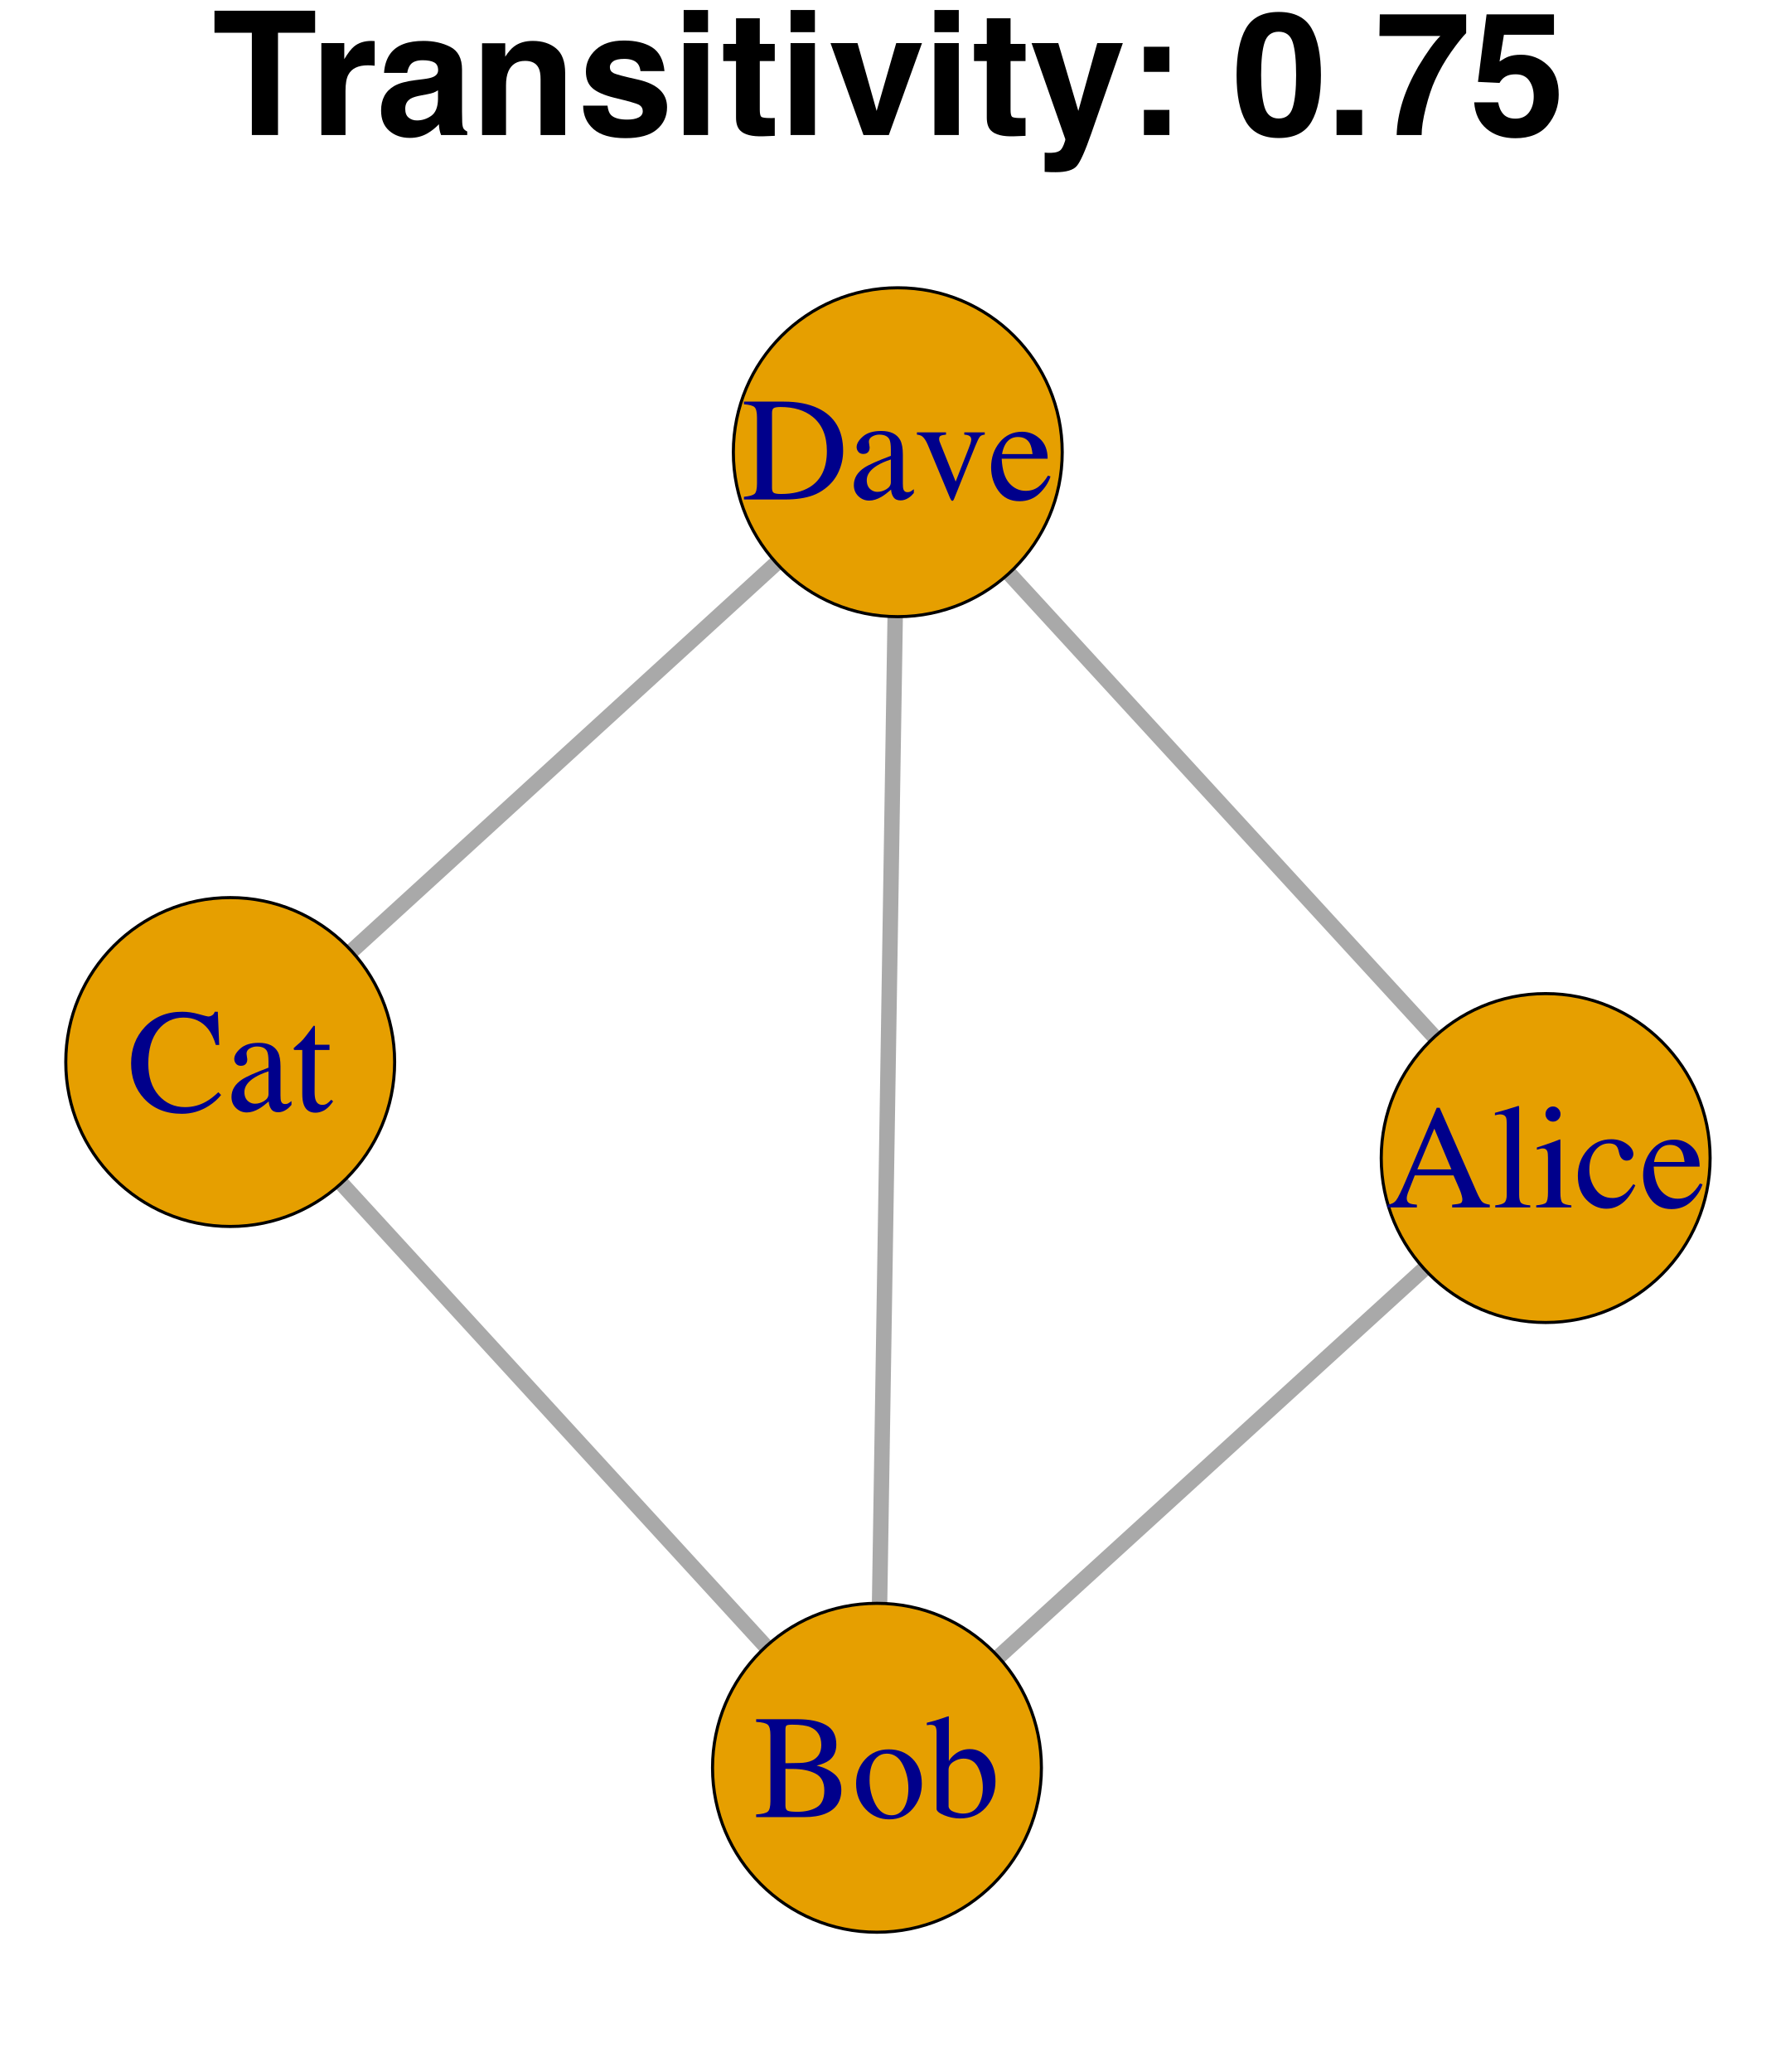
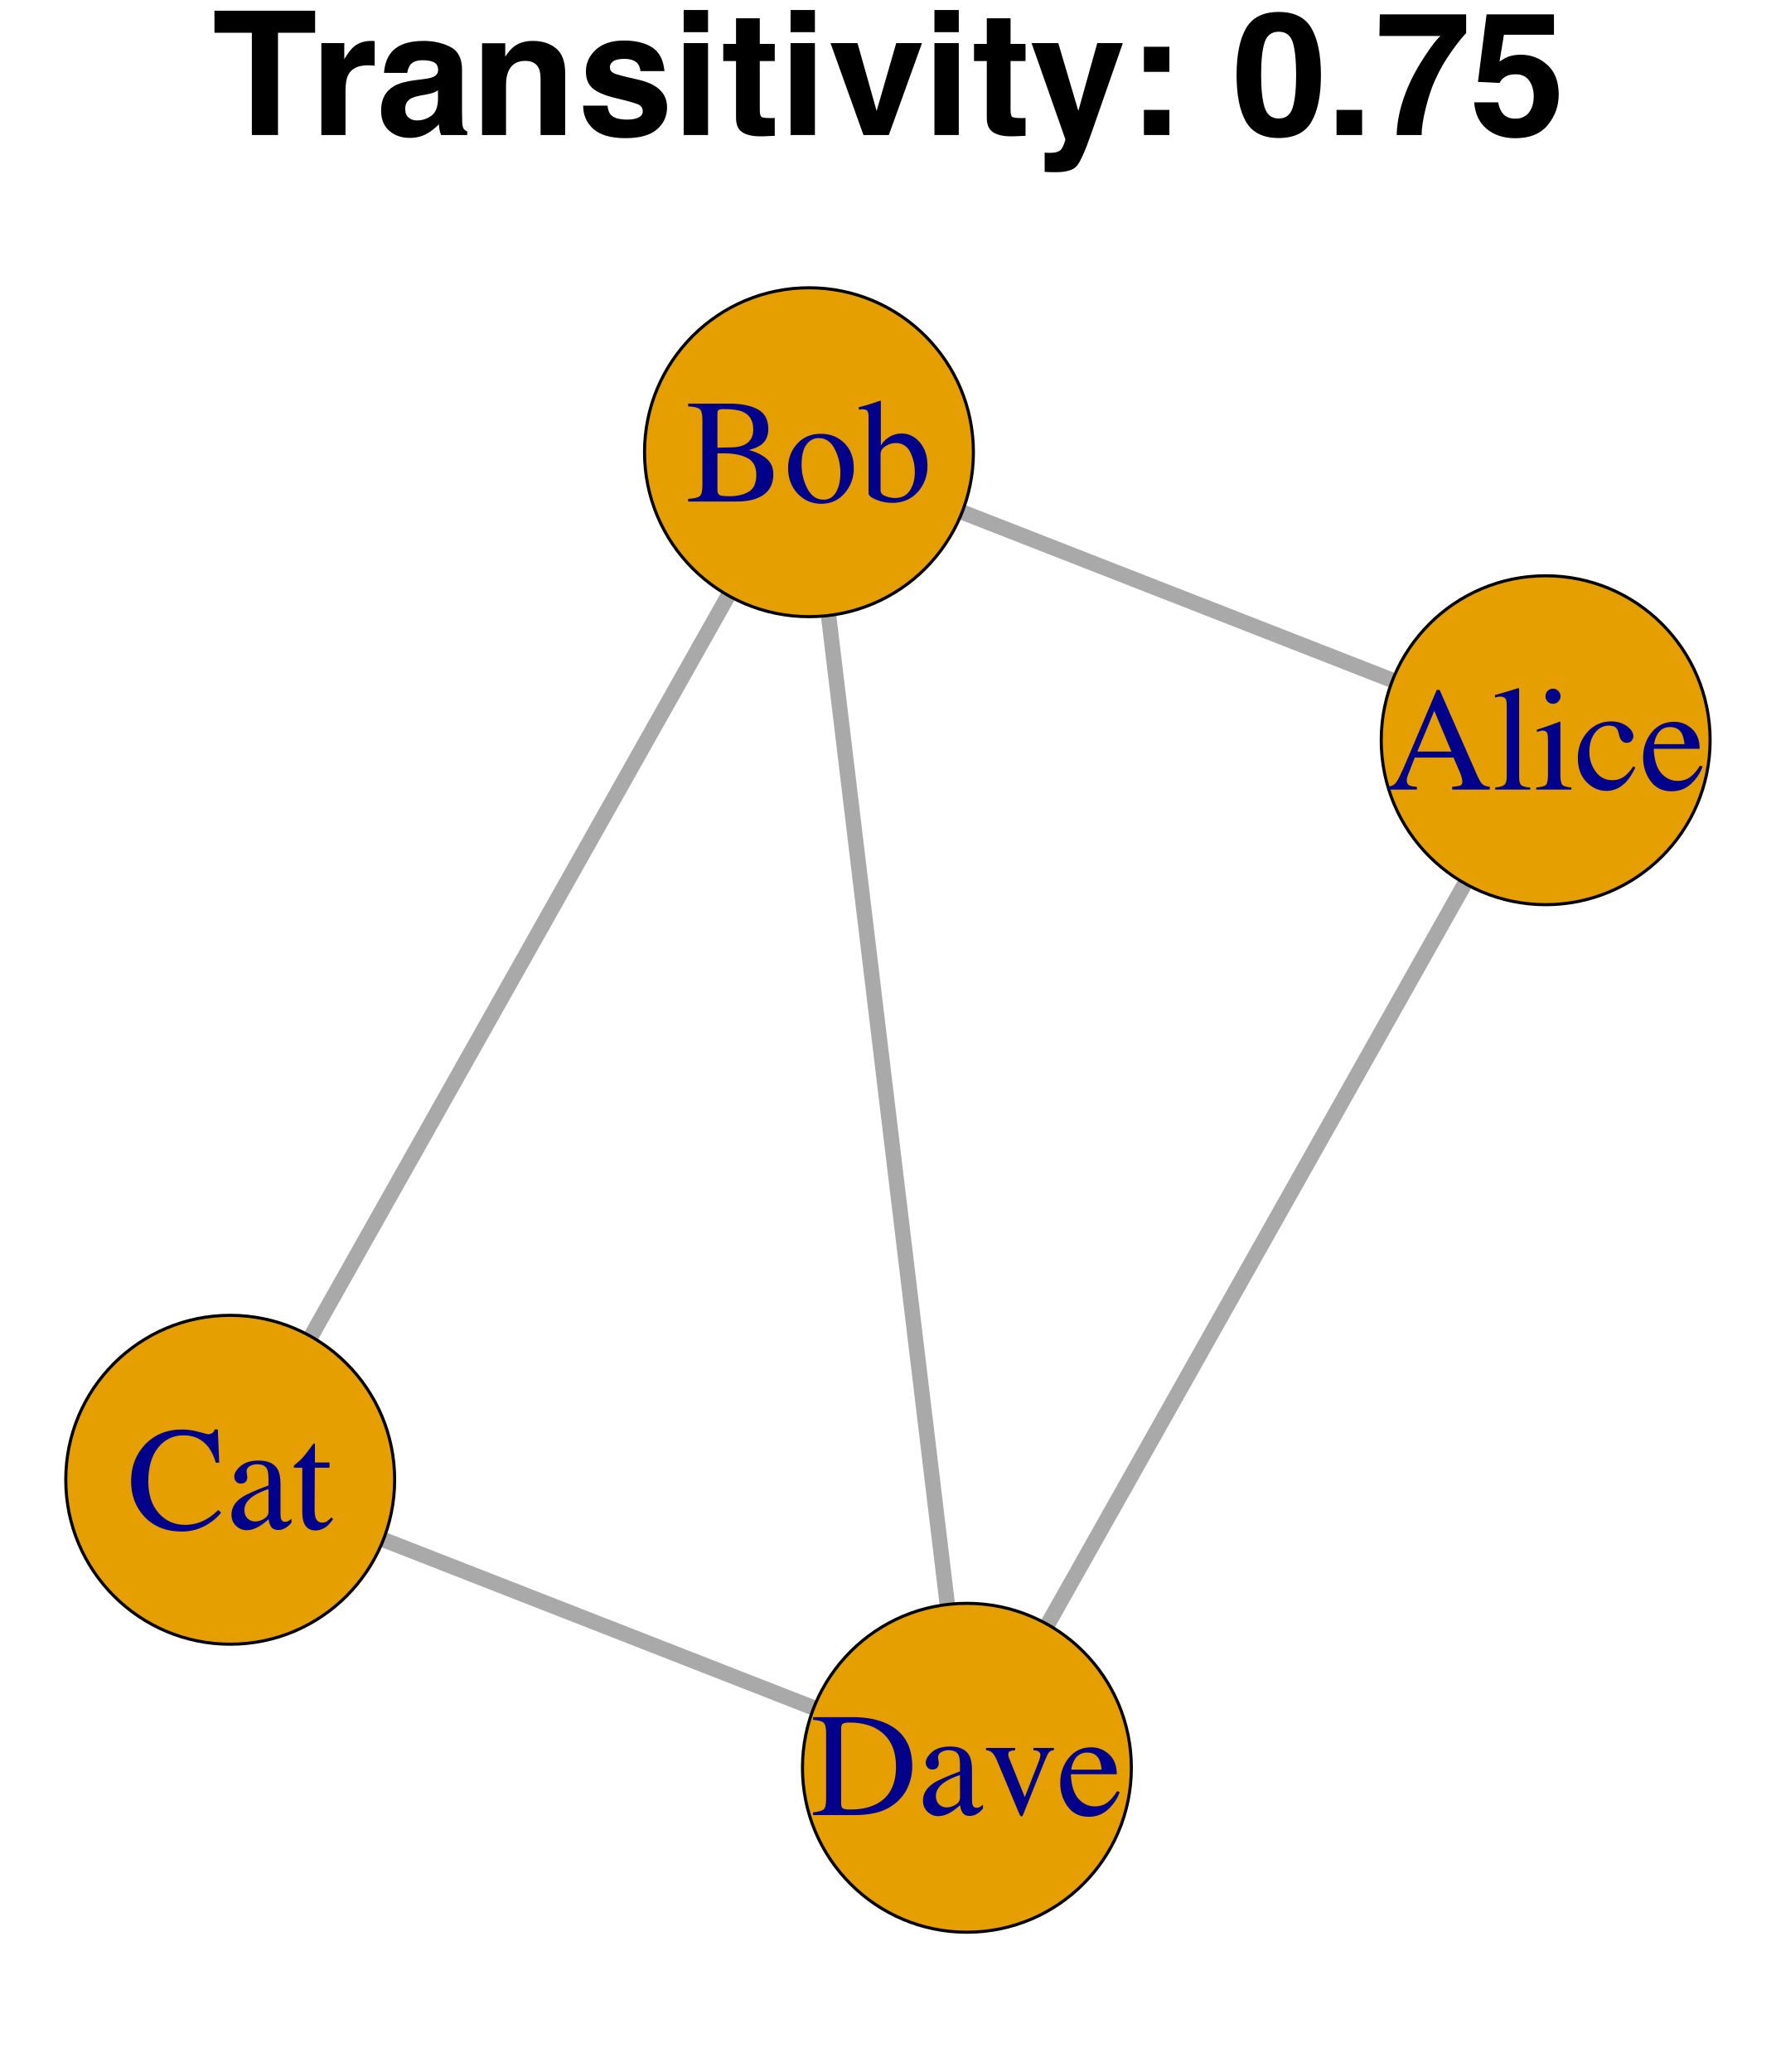
<svg xmlns="http://www.w3.org/2000/svg" xmlns:xlink="http://www.w3.org/1999/xlink" width="432" height="504" viewBox="0 0 432 504">
  <defs>
    <g>
      <g id="glyph-0-0">
        <path d="M 0.578 0 L 0.578 -23.812 L 25.156 -23.812 L 25.156 0 Z M 21.922 -3.234 L 21.922 -20.578 L 3.812 -20.578 L 3.812 -3.234 Z M 21.922 -3.234 " />
      </g>
      <g id="glyph-0-1">
        <path d="M 16.062 -9.25 L 11.906 -19.156 L 7.781 -9.25 Z M 0.531 0 L 0.531 -0.656 C 1.457 -0.758 2.148 -1.109 2.609 -1.703 C 3.078 -2.305 3.875 -3.93 5 -6.578 L 12.5 -24.234 L 13.203 -24.234 L 22.172 -3.828 C 22.766 -2.473 23.238 -1.633 23.594 -1.312 C 23.957 -0.988 24.562 -0.77 25.406 -0.656 L 25.406 0 L 16.25 0 L 16.25 -0.656 C 17.301 -0.75 17.977 -0.863 18.281 -1 C 18.582 -1.133 18.734 -1.461 18.734 -1.984 C 18.734 -2.16 18.676 -2.473 18.562 -2.922 C 18.445 -3.367 18.285 -3.836 18.078 -4.328 L 16.578 -7.781 L 7.156 -7.781 C 6.219 -5.426 5.656 -3.988 5.469 -3.469 C 5.289 -2.945 5.203 -2.535 5.203 -2.234 C 5.203 -1.617 5.445 -1.195 5.938 -0.969 C 6.25 -0.82 6.828 -0.719 7.672 -0.656 L 7.672 0 Z M 12.844 -24.234 Z M 12.844 -24.234 " />
      </g>
      <g id="glyph-0-2">
        <path d="M 0.734 -0.5 C 1.828 -0.602 2.566 -0.82 2.953 -1.156 C 3.336 -1.488 3.531 -2.141 3.531 -3.109 L 3.531 -20.281 C 3.531 -21.062 3.469 -21.598 3.344 -21.891 C 3.102 -22.379 2.629 -22.625 1.922 -22.625 C 1.754 -22.625 1.57 -22.602 1.375 -22.562 C 1.188 -22.531 0.945 -22.477 0.656 -22.406 L 0.656 -23 C 2.238 -23.414 4.141 -23.977 6.359 -24.688 C 6.441 -24.688 6.492 -24.648 6.516 -24.578 C 6.535 -24.504 6.547 -24.352 6.547 -24.125 L 6.547 -3.047 C 6.547 -2.023 6.719 -1.363 7.062 -1.062 C 7.414 -0.758 8.145 -0.57 9.25 -0.5 L 9.25 0 L 0.734 0 Z M 0.734 -0.5 " />
      </g>
      <g id="glyph-0-3">
        <path d="M 2.953 -22.688 C 2.953 -23.195 3.129 -23.633 3.484 -24 C 3.836 -24.363 4.27 -24.547 4.781 -24.547 C 5.281 -24.547 5.707 -24.363 6.062 -24 C 6.426 -23.645 6.609 -23.207 6.609 -22.688 C 6.609 -22.188 6.426 -21.754 6.062 -21.391 C 5.707 -21.035 5.281 -20.859 4.781 -20.859 C 4.27 -20.859 3.836 -21.035 3.484 -21.391 C 3.129 -21.754 2.953 -22.188 2.953 -22.688 Z M 0.703 -0.5 C 1.953 -0.613 2.738 -0.82 3.062 -1.125 C 3.395 -1.438 3.562 -2.281 3.562 -3.656 L 3.562 -12.047 C 3.562 -12.805 3.508 -13.332 3.406 -13.625 C 3.227 -14.102 2.859 -14.344 2.297 -14.344 C 2.172 -14.344 2.047 -14.332 1.922 -14.312 C 1.797 -14.289 1.441 -14.195 0.859 -14.031 L 0.859 -14.578 L 1.625 -14.812 C 3.664 -15.488 5.094 -15.992 5.906 -16.328 C 6.238 -16.473 6.453 -16.547 6.547 -16.547 C 6.566 -16.461 6.578 -16.375 6.578 -16.281 L 6.578 -3.656 C 6.578 -2.32 6.738 -1.484 7.062 -1.141 C 7.383 -0.805 8.113 -0.594 9.25 -0.5 L 9.25 0 L 0.703 0 Z M 0.703 -0.5 " />
      </g>
      <g id="glyph-0-4">
        <path d="M 8.953 -16.578 C 10.41 -16.578 11.672 -16.195 12.734 -15.438 C 13.797 -14.688 14.328 -13.859 14.328 -12.953 C 14.328 -12.566 14.191 -12.207 13.922 -11.875 C 13.648 -11.539 13.234 -11.375 12.672 -11.375 C 12.266 -11.375 11.906 -11.516 11.594 -11.797 C 11.281 -12.078 11.055 -12.488 10.922 -13.031 L 10.703 -13.875 C 10.555 -14.488 10.297 -14.926 9.922 -15.188 C 9.523 -15.438 9.016 -15.562 8.391 -15.562 C 7.047 -15.562 5.914 -14.977 5 -13.812 C 4.082 -12.645 3.625 -11.094 3.625 -9.156 C 3.625 -7.383 4.129 -5.797 5.141 -4.391 C 6.148 -2.984 7.52 -2.281 9.25 -2.281 C 10.469 -2.281 11.551 -2.68 12.5 -3.484 C 13.039 -3.941 13.648 -4.664 14.328 -5.656 L 14.812 -5.359 C 14.145 -3.953 13.441 -2.836 12.703 -2.016 C 11.285 -0.453 9.645 0.328 7.781 0.328 C 5.957 0.328 4.344 -0.391 2.938 -1.828 C 1.531 -3.266 0.828 -5.223 0.828 -7.703 C 0.828 -10.129 1.594 -12.211 3.125 -13.953 C 4.664 -15.703 6.609 -16.578 8.953 -16.578 Z M 8.172 -16.578 Z M 8.172 -16.578 " />
      </g>
      <g id="glyph-0-5">
        <path d="M 8.25 -16.484 C 9.895 -16.484 11.336 -15.91 12.578 -14.766 C 13.828 -13.629 14.453 -12.016 14.453 -9.922 L 3.281 -9.922 C 3.406 -7.203 4.02 -5.219 5.125 -3.969 C 6.238 -2.727 7.562 -2.109 9.094 -2.109 C 10.32 -2.109 11.359 -2.43 12.203 -3.078 C 13.047 -3.723 13.82 -4.633 14.531 -5.812 L 15.156 -5.609 C 14.676 -4.117 13.773 -2.738 12.453 -1.469 C 11.141 -0.207 9.523 0.422 7.609 0.422 C 5.41 0.422 3.707 -0.41 2.5 -2.078 C 1.301 -3.742 0.703 -5.66 0.703 -7.828 C 0.703 -10.18 1.398 -12.211 2.797 -13.922 C 4.191 -15.629 6.008 -16.484 8.25 -16.484 Z M 7.219 -15.203 C 5.883 -15.203 4.867 -14.613 4.172 -13.438 C 3.797 -12.801 3.523 -12.004 3.359 -11.047 L 10.781 -11.047 C 10.645 -12.211 10.422 -13.082 10.109 -13.656 C 9.535 -14.688 8.57 -15.203 7.219 -15.203 Z M 8.016 -16.484 Z M 8.016 -16.484 " />
      </g>
      <g id="glyph-0-6">
        <path d="M 10.703 -1.297 C 12.547 -1.297 14.086 -1.656 15.328 -2.375 C 16.566 -3.094 17.188 -4.461 17.188 -6.484 C 17.188 -8.504 16.457 -9.879 15 -10.609 C 13.551 -11.348 11.703 -11.719 9.453 -11.719 C 8.898 -11.719 8.551 -11.719 8.406 -11.719 C 8.258 -11.719 8.035 -11.727 7.734 -11.75 L 7.734 -2.781 C 7.734 -2.156 7.91 -1.75 8.266 -1.562 C 8.617 -1.383 9.43 -1.297 10.703 -1.297 Z M 0.609 -0.656 C 2.066 -0.738 3.008 -0.961 3.438 -1.328 C 3.863 -1.691 4.078 -2.551 4.078 -3.906 L 4.078 -19.922 C 4.078 -21.242 3.863 -22.094 3.438 -22.469 C 3.008 -22.852 2.066 -23.082 0.609 -23.156 L 0.609 -23.812 L 10.703 -23.812 C 13.586 -23.812 15.875 -23.348 17.562 -22.422 C 19.258 -21.504 20.109 -19.914 20.109 -17.656 C 20.109 -15.945 19.516 -14.656 18.328 -13.781 C 17.66 -13.281 16.66 -12.863 15.328 -12.531 C 16.984 -12.133 18.395 -11.469 19.562 -10.531 C 20.738 -9.602 21.328 -8.301 21.328 -6.625 C 21.328 -3.812 20.023 -1.879 17.422 -0.828 C 16.047 -0.273 14.359 0 12.359 0 L 0.609 0 Z M 11.156 -13.172 C 12.363 -13.191 13.367 -13.383 14.172 -13.75 C 15.691 -14.445 16.453 -15.707 16.453 -17.531 C 16.453 -19.676 15.57 -21.125 13.812 -21.875 C 12.844 -22.281 11.367 -22.484 9.391 -22.484 C 8.641 -22.484 8.176 -22.414 8 -22.281 C 7.82 -22.156 7.734 -21.805 7.734 -21.234 L 7.734 -13.109 Z M 11.156 -13.172 " />
      </g>
      <g id="glyph-0-7">
        <path d="M 0.922 -8.156 C 0.922 -10.488 1.66 -12.457 3.141 -14.062 C 4.617 -15.676 6.523 -16.484 8.859 -16.484 C 11.18 -16.484 13.102 -15.723 14.625 -14.203 C 16.145 -12.68 16.906 -10.656 16.906 -8.125 C 16.906 -5.789 16.164 -3.758 14.688 -2.031 C 13.219 -0.312 11.312 0.547 8.969 0.547 C 6.719 0.547 4.812 -0.273 3.25 -1.922 C 1.695 -3.578 0.922 -5.656 0.922 -8.156 Z M 8.375 -15.438 C 7.445 -15.438 6.641 -15.129 5.953 -14.516 C 4.785 -13.453 4.203 -11.613 4.203 -9 C 4.203 -6.914 4.672 -4.969 5.609 -3.156 C 6.555 -1.352 7.867 -0.453 9.547 -0.453 C 10.859 -0.453 11.867 -1.055 12.578 -2.266 C 13.285 -3.473 13.641 -5.055 13.641 -7.016 C 13.641 -9.047 13.188 -10.957 12.281 -12.75 C 11.383 -14.539 10.082 -15.438 8.375 -15.438 Z M 9.016 -16.484 Z M 9.016 -16.484 " />
      </g>
      <g id="glyph-0-8">
        <path d="M 0.125 -22.359 L 0.125 -22.953 C 1.457 -23.266 2.656 -23.609 3.719 -23.984 C 4.789 -24.359 5.367 -24.547 5.453 -24.547 C 5.473 -24.473 5.484 -24.398 5.484 -24.328 L 5.484 -13.625 C 5.785 -14.188 6.242 -14.719 6.859 -15.219 C 7.93 -16.102 9.172 -16.547 10.578 -16.547 C 12.305 -16.547 13.781 -15.816 15 -14.359 C 16.219 -12.91 16.828 -11.023 16.828 -8.703 C 16.828 -6.211 16.035 -4.082 14.453 -2.312 C 12.867 -0.551 10.785 0.328 8.203 0.328 C 6.91 0.328 5.633 0.07 4.375 -0.438 C 3.125 -0.957 2.5 -1.473 2.5 -1.984 L 2.5 -20.562 C 2.5 -21.25 2.406 -21.734 2.219 -22.016 C 2.031 -22.305 1.598 -22.453 0.922 -22.453 Z M 5.422 -2.562 C 5.523 -1.957 5.977 -1.52 6.781 -1.25 C 7.594 -0.988 8.301 -0.859 8.906 -0.859 C 10.551 -0.859 11.77 -1.473 12.562 -2.703 C 13.352 -3.93 13.75 -5.422 13.75 -7.172 C 13.75 -8.922 13.379 -10.535 12.641 -12.016 C 11.898 -13.492 10.703 -14.234 9.047 -14.234 C 8.223 -14.234 7.41 -13.977 6.609 -13.469 C 5.816 -12.957 5.422 -12.312 5.422 -11.531 Z M 5.422 -2.562 " />
      </g>
      <g id="glyph-0-9">
        <path d="M 13.328 -24.234 C 14.629 -24.234 15.961 -24.039 17.328 -23.656 C 18.703 -23.27 19.473 -23.078 19.641 -23.078 C 19.973 -23.078 20.289 -23.172 20.594 -23.359 C 20.906 -23.547 21.117 -23.836 21.234 -24.234 L 21.984 -24.234 L 22.328 -16.156 L 21.5 -16.156 C 21.02 -17.758 20.395 -19.055 19.625 -20.047 C 18.145 -21.891 16.156 -22.812 13.656 -22.812 C 11.133 -22.812 9.07 -21.816 7.469 -19.828 C 5.875 -17.836 5.078 -15.098 5.078 -11.609 C 5.078 -8.391 5.914 -5.82 7.594 -3.906 C 9.281 -1.988 11.414 -1.031 14 -1.031 C 15.852 -1.031 17.566 -1.477 19.141 -2.375 C 20.047 -2.875 21.035 -3.633 22.109 -4.656 L 22.781 -3.984 C 21.988 -2.984 21 -2.102 19.812 -1.344 C 17.789 -0.051 15.602 0.594 13.25 0.594 C 9.383 0.594 6.316 -0.641 4.047 -3.109 C 1.941 -5.398 0.891 -8.254 0.891 -11.672 C 0.891 -15.172 2 -18.113 4.219 -20.5 C 6.551 -22.988 9.586 -24.234 13.328 -24.234 Z M 13.203 -24.234 Z M 13.203 -24.234 " />
      </g>
      <g id="glyph-0-10">
        <path d="M 10.312 -9.734 C 8.969 -9.297 7.859 -8.805 6.984 -8.266 C 5.297 -7.223 4.453 -6.039 4.453 -4.719 C 4.453 -3.645 4.801 -2.859 5.5 -2.359 C 5.957 -2.023 6.469 -1.859 7.031 -1.859 C 7.801 -1.859 8.539 -2.078 9.25 -2.516 C 9.957 -2.953 10.312 -3.504 10.312 -4.172 Z M 1.312 -3.5 C 1.312 -5.195 2.164 -6.613 3.875 -7.75 C 4.945 -8.457 7.094 -9.414 10.312 -10.625 L 10.312 -12.109 C 10.312 -13.305 10.195 -14.141 9.969 -14.609 C 9.57 -15.391 8.742 -15.781 7.484 -15.781 C 6.891 -15.781 6.32 -15.629 5.781 -15.328 C 5.238 -15.016 4.969 -14.582 4.969 -14.031 C 4.969 -13.883 5 -13.645 5.062 -13.312 C 5.125 -12.977 5.156 -12.766 5.156 -12.672 C 5.156 -12.016 4.938 -11.555 4.5 -11.297 C 4.25 -11.148 3.957 -11.078 3.625 -11.078 C 3.094 -11.078 2.688 -11.25 2.406 -11.594 C 2.125 -11.938 1.984 -12.32 1.984 -12.75 C 1.984 -13.562 2.488 -14.414 3.5 -15.312 C 4.52 -16.219 6.008 -16.672 7.969 -16.672 C 10.238 -16.672 11.781 -15.93 12.594 -14.453 C 13.02 -13.641 13.234 -12.461 13.234 -10.922 L 13.234 -3.875 C 13.234 -3.188 13.281 -2.719 13.375 -2.469 C 13.531 -2.008 13.848 -1.781 14.328 -1.781 C 14.598 -1.781 14.82 -1.816 15 -1.891 C 15.176 -1.973 15.477 -2.176 15.906 -2.5 L 15.906 -1.578 C 15.531 -1.117 15.129 -0.742 14.703 -0.453 C 14.047 -0.004 13.375 0.219 12.688 0.219 C 11.895 0.219 11.316 -0.039 10.953 -0.562 C 10.598 -1.082 10.406 -1.695 10.375 -2.406 C 9.477 -1.633 8.719 -1.062 8.094 -0.688 C 7.02 -0.051 6.004 0.266 5.047 0.266 C 4.035 0.266 3.16 -0.086 2.422 -0.797 C 1.68 -1.504 1.312 -2.406 1.312 -3.5 Z M 8.016 -16.672 Z M 8.016 -16.672 " />
      </g>
      <g id="glyph-0-11">
        <path d="M 9.156 -16.203 L 9.156 -14.938 L 5.578 -14.938 L 5.531 -4.812 C 5.531 -3.926 5.609 -3.254 5.766 -2.797 C 6.047 -1.984 6.598 -1.578 7.422 -1.578 C 7.836 -1.578 8.203 -1.676 8.516 -1.875 C 8.828 -2.082 9.18 -2.398 9.578 -2.828 L 10.031 -2.438 L 9.656 -1.922 C 9.039 -1.098 8.395 -0.516 7.719 -0.172 C 7.039 0.16 6.383 0.328 5.75 0.328 C 4.363 0.328 3.426 -0.285 2.938 -1.516 C 2.664 -2.18 2.531 -3.109 2.531 -4.297 L 2.531 -14.938 L 0.609 -14.938 C 0.555 -14.977 0.516 -15.016 0.484 -15.047 C 0.453 -15.078 0.438 -15.125 0.438 -15.188 C 0.438 -15.301 0.461 -15.391 0.516 -15.453 C 0.566 -15.523 0.734 -15.676 1.016 -15.906 C 1.828 -16.57 2.41 -17.113 2.766 -17.531 C 3.129 -17.945 3.973 -19.047 5.297 -20.828 C 5.441 -20.828 5.531 -20.816 5.562 -20.797 C 5.594 -20.773 5.609 -20.688 5.609 -20.531 L 5.609 -16.203 Z M 9.156 -16.203 " />
      </g>
      <g id="glyph-0-12">
        <path d="M 7.406 -2.781 C 7.406 -2.195 7.547 -1.812 7.828 -1.625 C 8.117 -1.438 8.711 -1.344 9.609 -1.344 C 12.422 -1.344 14.738 -1.895 16.562 -3 C 19.352 -4.719 20.75 -7.645 20.75 -11.781 C 20.75 -15.469 19.598 -18.242 17.297 -20.109 C 15.328 -21.703 12.719 -22.5 9.469 -22.5 C 8.664 -22.5 8.117 -22.41 7.828 -22.234 C 7.547 -22.055 7.406 -21.672 7.406 -21.078 Z M 0.578 -0.656 C 1.891 -0.789 2.742 -1.023 3.141 -1.359 C 3.547 -1.691 3.75 -2.539 3.75 -3.906 L 3.75 -19.922 C 3.75 -21.234 3.551 -22.078 3.156 -22.453 C 2.77 -22.828 1.91 -23.062 0.578 -23.156 L 0.578 -23.812 L 10.281 -23.812 C 13.551 -23.812 16.316 -23.273 18.578 -22.203 C 22.66 -20.266 24.703 -16.805 24.703 -11.828 C 24.703 -10.035 24.332 -8.332 23.594 -6.719 C 22.863 -5.102 21.758 -3.738 20.281 -2.625 C 19.344 -1.914 18.375 -1.379 17.375 -1.016 C 15.531 -0.336 13.266 0 10.578 0 L 0.578 0 Z M 0.578 -0.656 " />
      </g>
      <g id="glyph-0-13">
        <path d="M 7.734 -16.328 L 7.734 -15.781 C 7.129 -15.719 6.695 -15.625 6.438 -15.5 C 6.188 -15.383 6.062 -15.129 6.062 -14.734 C 6.062 -14.547 6.086 -14.363 6.141 -14.188 C 6.191 -14.02 6.285 -13.773 6.422 -13.453 L 10.078 -4.359 L 13.234 -12.406 C 13.391 -12.789 13.535 -13.191 13.672 -13.609 C 13.805 -14.035 13.875 -14.363 13.875 -14.594 C 13.875 -15.051 13.656 -15.379 13.219 -15.578 C 12.957 -15.68 12.609 -15.75 12.172 -15.781 L 12.172 -16.328 L 17.156 -16.328 L 17.156 -15.781 C 16.582 -15.738 16.172 -15.551 15.922 -15.219 C 15.672 -14.883 15.301 -14.113 14.812 -12.906 L 9.734 -0.25 C 9.641 -0.02 9.562 0.129 9.5 0.203 C 9.445 0.285 9.367 0.328 9.266 0.328 C 9.148 0.328 9.051 0.258 8.969 0.125 C 8.883 -0.008 8.797 -0.176 8.703 -0.375 L 3.328 -13.234 C 2.891 -14.273 2.426 -14.984 1.938 -15.359 C 1.645 -15.578 1.219 -15.719 0.656 -15.781 L 0.656 -16.328 Z M 7.734 -16.328 " />
      </g>
      <g id="glyph-1-0">
        <path d="M 3.156 -30.234 L 27.5 -30.234 L 27.5 0 L 3.156 0 Z M 23.734 -3.781 L 23.734 -26.453 L 6.938 -26.453 L 6.938 -3.781 Z M 23.734 -3.781 " />
      </g>
      <g id="glyph-1-1">
        <path d="M 25.156 -30.234 L 25.156 -24.875 L 16.125 -24.875 L 16.125 0 L 9.766 0 L 9.766 -24.875 L 0.672 -24.875 L 0.672 -30.234 Z M 25.156 -30.234 " />
      </g>
      <g id="glyph-1-2">
        <path d="M 13.969 -16.953 C 11.613 -16.953 10.035 -16.188 9.234 -14.656 C 8.773 -13.801 8.547 -12.477 8.547 -10.688 L 8.547 0 L 2.672 0 L 2.672 -22.359 L 8.25 -22.359 L 8.25 -18.453 C 9.145 -19.941 9.93 -20.961 10.609 -21.516 C 11.703 -22.43 13.125 -22.891 14.875 -22.891 C 14.977 -22.891 15.066 -22.883 15.141 -22.875 C 15.223 -22.863 15.391 -22.852 15.641 -22.844 L 15.641 -16.859 C 15.273 -16.898 14.945 -16.926 14.656 -16.938 C 14.375 -16.945 14.145 -16.953 13.969 -16.953 Z M 13.969 -16.953 " />
      </g>
      <g id="glyph-1-3">
        <path d="M 3.562 -19.938 C 5.113 -21.906 7.77 -22.891 11.531 -22.891 C 13.977 -22.891 16.148 -22.406 18.047 -21.438 C 19.941 -20.457 20.891 -18.625 20.891 -15.938 L 20.891 -5.688 C 20.891 -4.969 20.906 -4.102 20.938 -3.094 C 20.977 -2.332 21.094 -1.812 21.281 -1.531 C 21.477 -1.258 21.77 -1.035 22.156 -0.859 L 22.156 0 L 15.797 0 C 15.617 -0.445 15.492 -0.867 15.422 -1.266 C 15.348 -1.66 15.297 -2.113 15.266 -2.625 C 14.453 -1.75 13.52 -1.004 12.469 -0.391 C 11.207 0.336 9.785 0.703 8.203 0.703 C 6.18 0.703 4.508 0.125 3.188 -1.031 C 1.863 -2.188 1.203 -3.828 1.203 -5.953 C 1.203 -8.691 2.266 -10.68 4.391 -11.922 C 5.547 -12.586 7.254 -13.062 9.516 -13.344 L 11.5 -13.594 C 12.582 -13.727 13.359 -13.898 13.828 -14.109 C 14.66 -14.461 15.078 -15.016 15.078 -15.766 C 15.078 -16.68 14.758 -17.312 14.125 -17.656 C 13.488 -18.008 12.555 -18.188 11.328 -18.188 C 9.941 -18.188 8.961 -17.848 8.391 -17.172 C 7.973 -16.66 7.695 -15.973 7.562 -15.109 L 1.922 -15.109 C 2.047 -17.066 2.594 -18.676 3.562 -19.938 Z M 7.922 -4.219 C 8.461 -3.77 9.129 -3.547 9.922 -3.547 C 11.18 -3.547 12.336 -3.914 13.391 -4.656 C 14.453 -5.395 15.004 -6.742 15.047 -8.703 L 15.047 -10.875 C 14.68 -10.633 14.312 -10.441 13.938 -10.297 C 13.562 -10.16 13.047 -10.031 12.391 -9.906 L 11.078 -9.656 C 9.848 -9.438 8.961 -9.172 8.422 -8.859 C 7.523 -8.328 7.078 -7.5 7.078 -6.375 C 7.078 -5.375 7.359 -4.656 7.922 -4.219 Z M 7.922 -4.219 " />
      </g>
      <g id="glyph-1-4">
        <path d="M 13.25 -18.031 C 11.27 -18.031 9.91 -17.188 9.172 -15.5 C 8.785 -14.613 8.594 -13.477 8.594 -12.094 L 8.594 0 L 2.766 0 L 2.766 -22.312 L 8.406 -22.312 L 8.406 -19.047 C 9.156 -20.203 9.867 -21.031 10.547 -21.531 C 11.742 -22.438 13.266 -22.891 15.109 -22.891 C 17.422 -22.891 19.312 -22.281 20.781 -21.062 C 22.25 -19.852 22.984 -17.848 22.984 -15.047 L 22.984 0 L 17 0 L 17 -13.594 C 17 -14.77 16.844 -15.672 16.531 -16.297 C 15.957 -17.453 14.863 -18.031 13.25 -18.031 Z M 13.25 -18.031 " />
      </g>
      <g id="glyph-1-5">
        <path d="M 18.125 -21.328 C 19.875 -20.203 20.879 -18.273 21.141 -15.547 L 15.297 -15.547 C 15.211 -16.297 15 -16.891 14.656 -17.328 C 14.02 -18.117 12.926 -18.516 11.375 -18.516 C 10.102 -18.516 9.195 -18.316 8.656 -17.922 C 8.125 -17.523 7.859 -17.062 7.859 -16.531 C 7.859 -15.863 8.145 -15.379 8.719 -15.078 C 9.289 -14.766 11.32 -14.223 14.812 -13.453 C 17.133 -12.91 18.875 -12.082 20.031 -10.969 C 21.188 -9.852 21.766 -8.453 21.766 -6.766 C 21.766 -4.555 20.938 -2.75 19.281 -1.344 C 17.633 0.062 15.094 0.766 11.656 0.766 C 8.133 0.766 5.535 0.023 3.859 -1.453 C 2.191 -2.941 1.359 -4.836 1.359 -7.141 L 7.281 -7.141 C 7.406 -6.098 7.672 -5.359 8.078 -4.922 C 8.805 -4.141 10.145 -3.75 12.094 -3.75 C 13.25 -3.75 14.164 -3.922 14.844 -4.266 C 15.52 -4.609 15.859 -5.117 15.859 -5.797 C 15.859 -6.453 15.582 -6.953 15.031 -7.297 C 14.488 -7.641 12.457 -8.227 8.938 -9.062 C 6.406 -9.695 4.625 -10.484 3.594 -11.422 C 2.551 -12.348 2.031 -13.688 2.031 -15.438 C 2.031 -17.508 2.836 -19.285 4.453 -20.766 C 6.078 -22.242 8.359 -22.984 11.297 -22.984 C 14.086 -22.984 16.363 -22.43 18.125 -21.328 Z M 18.125 -21.328 " />
      </g>
      <g id="glyph-1-6">
        <path d="M 8.734 -22.359 L 8.734 0 L 2.812 0 L 2.812 -22.359 Z M 8.734 -30.406 L 8.734 -25.016 L 2.812 -25.016 L 2.812 -30.406 Z M 8.734 -30.406 " />
      </g>
      <g id="glyph-1-7">
        <path d="M 12.969 -4.156 L 12.969 0.203 L 10.188 0.312 C 7.426 0.406 5.539 -0.07 4.531 -1.125 C 3.875 -1.801 3.547 -2.832 3.547 -4.219 L 3.547 -17.984 L 0.438 -17.984 L 0.438 -22.156 L 3.547 -22.156 L 3.547 -28.391 L 9.328 -28.391 L 9.328 -22.156 L 12.969 -22.156 L 12.969 -17.984 L 9.328 -17.984 L 9.328 -6.172 C 9.328 -5.254 9.441 -4.68 9.672 -4.453 C 9.91 -4.234 10.625 -4.125 11.812 -4.125 C 11.988 -4.125 12.176 -4.125 12.375 -4.125 C 12.57 -4.133 12.77 -4.145 12.969 -4.156 Z M 12.969 -4.156 " />
      </g>
      <g id="glyph-1-8">
        <path d="M 0.531 -22.359 L 7.094 -22.359 L 11.75 -5.859 L 16.516 -22.359 L 22.781 -22.359 L 14.719 0 L 8.547 0 Z M 0.531 -22.359 " />
      </g>
      <g id="glyph-1-9">
        <path d="M 11.812 -5.859 L 16.422 -22.359 L 22.641 -22.359 L 14.969 -0.375 C 13.488 3.863 12.316 6.492 11.453 7.516 C 10.598 8.535 8.879 9.047 6.297 9.047 C 5.773 9.047 5.359 9.039 5.047 9.031 C 4.734 9.031 4.258 9.008 3.625 8.969 L 3.625 4.281 L 4.375 4.328 C 4.945 4.359 5.488 4.336 6 4.266 C 6.52 4.191 6.961 4.035 7.328 3.797 C 7.66 3.566 7.973 3.082 8.266 2.344 C 8.566 1.602 8.691 1.148 8.641 0.984 L 0.438 -22.359 L 6.938 -22.359 Z M 11.812 -5.859 " />
      </g>
      <g id="glyph-1-10">
        <path d="M 10.969 -6.109 L 10.969 0 L 4.766 0 L 4.766 -6.109 Z M 4.766 -15.359 L 4.766 -21.469 L 10.969 -21.469 L 10.969 -15.359 Z M 4.766 -15.359 " />
      </g>
      <g id="glyph-1-11">
</g>
      <g id="glyph-1-12">
        <path d="M 11.562 0.734 C 7.781 0.734 5.125 -0.586 3.594 -3.234 C 2.07 -5.891 1.312 -9.672 1.312 -14.578 C 1.312 -19.484 2.07 -23.27 3.594 -25.938 C 5.125 -28.602 7.781 -29.938 11.562 -29.938 C 15.352 -29.938 18.016 -28.602 19.547 -25.938 C 21.066 -23.27 21.828 -19.484 21.828 -14.578 C 21.828 -9.672 21.062 -5.891 19.531 -3.234 C 18.008 -0.586 15.352 0.734 11.562 0.734 Z M 14.984 -6.75 C 15.523 -8.551 15.797 -11.16 15.797 -14.578 C 15.797 -18.16 15.523 -20.812 14.984 -22.531 C 14.441 -24.258 13.301 -25.125 11.562 -25.125 C 9.832 -25.125 8.688 -24.258 8.125 -22.531 C 7.562 -20.812 7.281 -18.16 7.281 -14.578 C 7.281 -11.16 7.562 -8.547 8.125 -6.734 C 8.688 -4.922 9.832 -4.016 11.562 -4.016 C 13.301 -4.016 14.441 -4.926 14.984 -6.75 Z M 14.984 -6.75 " />
      </g>
      <g id="glyph-1-13">
        <path d="M 2.625 -6.109 L 8.844 -6.109 L 8.844 0 L 2.625 0 Z M 2.625 -6.109 " />
      </g>
      <g id="glyph-1-14">
        <path d="M 18.5 -20.188 C 16.938 -17.969 15.629 -15.68 14.578 -13.328 C 13.742 -11.484 12.992 -9.227 12.328 -6.562 C 11.66 -3.895 11.328 -1.707 11.328 0 L 5.25 0 C 5.426 -5.332 7.176 -10.875 10.5 -16.625 C 12.645 -20.195 14.441 -22.688 15.891 -24.094 L 1.062 -24.094 L 1.156 -29.344 L 22.156 -29.344 L 22.156 -24.781 C 21.281 -23.914 20.062 -22.383 18.5 -20.188 Z M 18.5 -20.188 " />
      </g>
      <g id="glyph-1-15">
        <path d="M 11.203 -14.766 C 10.484 -14.766 9.867 -14.676 9.359 -14.5 C 8.441 -14.164 7.75 -13.555 7.281 -12.672 L 2.031 -12.922 L 4.125 -29.344 L 20.516 -29.344 L 20.516 -24.391 L 8.344 -24.391 L 7.281 -17.891 C 8.188 -18.473 8.891 -18.859 9.391 -19.047 C 10.242 -19.367 11.273 -19.531 12.484 -19.531 C 14.953 -19.531 17.098 -18.703 18.922 -17.047 C 20.754 -15.391 21.672 -12.984 21.672 -9.828 C 21.672 -7.078 20.789 -4.617 19.031 -2.453 C 17.27 -0.297 14.629 0.781 11.109 0.781 C 8.285 0.781 5.961 0.02 4.141 -1.5 C 2.328 -3.02 1.316 -5.172 1.109 -7.953 L 6.938 -7.953 C 7.164 -6.68 7.609 -5.703 8.266 -5.016 C 8.922 -4.328 9.879 -3.984 11.141 -3.984 C 12.586 -3.984 13.691 -4.488 14.453 -5.5 C 15.211 -6.52 15.594 -7.805 15.594 -9.359 C 15.594 -10.867 15.234 -12.145 14.516 -13.188 C 13.805 -14.238 12.703 -14.766 11.203 -14.766 Z M 11.203 -14.766 " />
      </g>
    </g>
  </defs>
  <rect x="-43.2" y="-50.4" width="518.4" height="604.8" fill="rgb(100%, 100%, 100%)" fill-opacity="1" />
-   <path fill="none" stroke-width="3.75" stroke-linecap="round" stroke-linejoin="round" stroke="rgb(66.275%, 66.275%, 66.275%)" stroke-opacity="1" stroke-miterlimit="10" d="M 346.441 308.641 L 242.891 403.051 " />
-   <path fill="none" stroke-width="3.75" stroke-linecap="round" stroke-linejoin="round" stroke="rgb(66.275%, 66.275%, 66.275%)" stroke-opacity="1" stroke-miterlimit="10" d="M 348.949 252.223 L 245.445 139.469 " />
-   <path fill="none" stroke-width="3.75" stroke-linecap="round" stroke-linejoin="round" stroke="rgb(66.275%, 66.275%, 66.275%)" stroke-opacity="1" stroke-miterlimit="10" d="M 186.309 400.512 L 83.027 287.82 " />
-   <path fill="none" stroke-width="3.75" stroke-linecap="round" stroke-linejoin="round" stroke="rgb(66.275%, 66.275%, 66.275%)" stroke-opacity="1" stroke-miterlimit="10" d="M 213.965 390.004 L 217.762 149.996 " />
-   <path fill="none" stroke-width="3.75" stroke-linecap="round" stroke-linejoin="round" stroke="rgb(66.275%, 66.275%, 66.275%)" stroke-opacity="1" stroke-miterlimit="10" d="M 85.535 231.355 L 188.859 136.977 " />
-   <path fill-rule="nonzero" fill="rgb(90.196%, 62.353%, 0%)" fill-opacity="1" stroke-width="0.75" stroke-linecap="round" stroke-linejoin="round" stroke="rgb(0%, 0%, 0%)" stroke-opacity="1" stroke-miterlimit="10" d="M 416 281.688 C 416 303.781 398.09 321.688 376 321.688 C 353.91 321.688 336 303.781 336 281.688 C 336 259.598 353.91 241.688 376 241.688 C 398.09 241.688 416 259.598 416 281.688 " />
-   <path fill-rule="nonzero" fill="rgb(90.196%, 62.353%, 0%)" fill-opacity="1" stroke-width="0.75" stroke-linecap="round" stroke-linejoin="round" stroke="rgb(0%, 0%, 0%)" stroke-opacity="1" stroke-miterlimit="10" d="M 253.332 430 C 253.332 452.09 235.426 470 213.332 470 C 191.242 470 173.332 452.09 173.332 430 C 173.332 407.91 191.242 390 213.332 390 C 235.426 390 253.332 407.91 253.332 430 " />
-   <path fill-rule="nonzero" fill="rgb(90.196%, 62.353%, 0%)" fill-opacity="1" stroke-width="0.75" stroke-linecap="round" stroke-linejoin="round" stroke="rgb(0%, 0%, 0%)" stroke-opacity="1" stroke-miterlimit="10" d="M 96 258.332 C 96 280.422 78.09 298.332 56 298.332 C 33.91 298.332 16 280.422 16 258.332 C 16 236.238 33.91 218.332 56 218.332 C 78.09 218.332 96 236.238 96 258.332 " />
-   <path fill-rule="nonzero" fill="rgb(90.196%, 62.353%, 0%)" fill-opacity="1" stroke-width="0.75" stroke-linecap="round" stroke-linejoin="round" stroke="rgb(0%, 0%, 0%)" stroke-opacity="1" stroke-miterlimit="10" d="M 258.395 110 C 258.395 132.09 240.488 150 218.395 150 C 196.305 150 178.395 132.09 178.395 110 C 178.395 87.91 196.305 70 218.395 70 C 240.488 70 258.395 87.91 258.395 110 " />
+   <path fill="none" stroke-width="3.75" stroke-linecap="round" stroke-linejoin="round" stroke="rgb(66.275%, 66.275%, 66.275%)" stroke-opacity="1" stroke-miterlimit="10" d="M 338.746 165.492 L 234.043 124.562 " />
+   <path fill="none" stroke-width="3.75" stroke-linecap="round" stroke-linejoin="round" stroke="rgb(66.275%, 66.275%, 66.275%)" stroke-opacity="1" stroke-miterlimit="10" d="M 356.367 214.906 L 254.84 395.148 " />
+   <path fill="none" stroke-width="3.75" stroke-linecap="round" stroke-linejoin="round" stroke="rgb(66.275%, 66.275%, 66.275%)" stroke-opacity="1" stroke-miterlimit="10" d="M 177.16 144.852 L 75.633 325.094 " />
+   <path fill="none" stroke-width="3.75" stroke-linecap="round" stroke-linejoin="round" stroke="rgb(66.275%, 66.275%, 66.275%)" stroke-opacity="1" stroke-miterlimit="10" d="M 201.559 149.715 L 230.441 390.285 " />
+   <path fill="none" stroke-width="3.75" stroke-linecap="round" stroke-linejoin="round" stroke="rgb(66.275%, 66.275%, 66.275%)" stroke-opacity="1" stroke-miterlimit="10" d="M 93.254 374.508 L 197.957 415.438 " />
+   <path fill-rule="nonzero" fill="rgb(90.196%, 62.353%, 0%)" fill-opacity="1" stroke-width="0.75" stroke-linecap="round" stroke-linejoin="round" stroke="rgb(0%, 0%, 0%)" stroke-opacity="1" stroke-miterlimit="10" d="M 416 180.055 C 416 202.145 398.09 220.055 376 220.055 C 353.91 220.055 336 202.145 336 180.055 C 336 157.965 353.91 140.055 376 140.055 C 398.09 140.055 416 157.965 416 180.055 " />
+   <path fill-rule="nonzero" fill="rgb(90.196%, 62.353%, 0%)" fill-opacity="1" stroke-width="0.75" stroke-linecap="round" stroke-linejoin="round" stroke="rgb(0%, 0%, 0%)" stroke-opacity="1" stroke-miterlimit="10" d="M 236.789 110 C 236.789 132.09 218.883 150 196.789 150 C 174.699 150 156.789 132.09 156.789 110 C 156.789 87.91 174.699 70 196.789 70 C 218.883 70 236.789 87.91 236.789 110 " />
+   <path fill-rule="nonzero" fill="rgb(90.196%, 62.353%, 0%)" fill-opacity="1" stroke-width="0.75" stroke-linecap="round" stroke-linejoin="round" stroke="rgb(0%, 0%, 0%)" stroke-opacity="1" stroke-miterlimit="10" d="M 96 359.945 C 96 382.035 78.09 399.945 56 399.945 C 33.91 399.945 16 382.035 16 359.945 C 16 337.855 33.91 319.945 56 319.945 C 78.09 319.945 96 337.855 96 359.945 " />
+   <path fill-rule="nonzero" fill="rgb(90.196%, 62.353%, 0%)" fill-opacity="1" stroke-width="0.75" stroke-linecap="round" stroke-linejoin="round" stroke="rgb(0%, 0%, 0%)" stroke-opacity="1" stroke-miterlimit="10" d="M 275.211 430 C 275.211 452.09 257.301 470 235.211 470 C 213.117 470 195.211 452.09 195.211 430 C 195.211 407.91 213.117 390 235.211 390 C 257.301 390 275.211 407.91 275.211 430 " />
  <g fill="rgb(0%, 0%, 54.51%)" fill-opacity="1">
-     <use xlink:href="#glyph-0-1" x="337" y="293.688" />
-     <use xlink:href="#glyph-0-2" x="363" y="293.688" />
-     <use xlink:href="#glyph-0-3" x="373" y="293.688" />
-     <use xlink:href="#glyph-0-4" x="383" y="293.688" />
-     <use xlink:href="#glyph-0-5" x="399" y="293.688" />
+     <use xlink:href="#glyph-0-1" x="337" y="192.055" />
+     <use xlink:href="#glyph-0-2" x="363" y="192.055" />
+     <use xlink:href="#glyph-0-3" x="373" y="192.055" />
+     <use xlink:href="#glyph-0-4" x="383" y="192.055" />
+     <use xlink:href="#glyph-0-5" x="399" y="192.055" />
  </g>
  <g fill="rgb(0%, 0%, 54.51%)" fill-opacity="1">
-     <use xlink:href="#glyph-0-6" x="183.332" y="442" />
-     <use xlink:href="#glyph-0-7" x="207.332" y="442" />
-     <use xlink:href="#glyph-0-8" x="225.332" y="442" />
+     <use xlink:href="#glyph-0-6" x="166.789" y="122" />
+     <use xlink:href="#glyph-0-7" x="190.789" y="122" />
+     <use xlink:href="#glyph-0-8" x="208.789" y="122" />
  </g>
  <g fill="rgb(0%, 0%, 54.51%)" fill-opacity="1">
-     <use xlink:href="#glyph-0-9" x="31" y="270.332" />
-     <use xlink:href="#glyph-0-10" x="55" y="270.332" />
-     <use xlink:href="#glyph-0-11" x="71" y="270.332" />
+     <use xlink:href="#glyph-0-9" x="31" y="371.945" />
+     <use xlink:href="#glyph-0-10" x="55" y="371.945" />
+     <use xlink:href="#glyph-0-11" x="71" y="371.945" />
  </g>
  <g fill="rgb(0%, 0%, 54.51%)" fill-opacity="1">
-     <use xlink:href="#glyph-0-12" x="180.395" y="121.5" />
-     <use xlink:href="#glyph-0-10" x="206.395" y="121.5" />
-     <use xlink:href="#glyph-0-13" x="222.395" y="121.5" />
-     <use xlink:href="#glyph-0-5" x="240.395" y="121.5" />
+     <use xlink:href="#glyph-0-12" x="197.211" y="441.5" />
+     <use xlink:href="#glyph-0-10" x="223.211" y="441.5" />
+     <use xlink:href="#glyph-0-13" x="239.211" y="441.5" />
+     <use xlink:href="#glyph-0-5" x="257.211" y="441.5" />
  </g>
  <g fill="rgb(0%, 0%, 0%)" fill-opacity="1">
    <use xlink:href="#glyph-1-1" x="51.5" y="32.841" />
    <use xlink:href="#glyph-1-2" x="75.5" y="32.841" />
    <use xlink:href="#glyph-1-3" x="91.5" y="32.841" />
    <use xlink:href="#glyph-1-4" x="114.5" y="32.841" />
    <use xlink:href="#glyph-1-5" x="140.5" y="32.841" />
    <use xlink:href="#glyph-1-6" x="163.5" y="32.841" />
    <use xlink:href="#glyph-1-7" x="175.5" y="32.841" />
    <use xlink:href="#glyph-1-6" x="189.5" y="32.841" />
    <use xlink:href="#glyph-1-8" x="201.5" y="32.841" />
    <use xlink:href="#glyph-1-6" x="224.5" y="32.841" />
    <use xlink:href="#glyph-1-7" x="236.5" y="32.841" />
    <use xlink:href="#glyph-1-9" x="250.5" y="32.841" />
    <use xlink:href="#glyph-1-10" x="273.5" y="32.841" />
    <use xlink:href="#glyph-1-11" x="287.5" y="32.841" />
    <use xlink:href="#glyph-1-12" x="299.5" y="32.841" />
    <use xlink:href="#glyph-1-13" x="322.5" y="32.841" />
    <use xlink:href="#glyph-1-14" x="334.5" y="32.841" />
    <use xlink:href="#glyph-1-15" x="357.5" y="32.841" />
  </g>
</svg>
